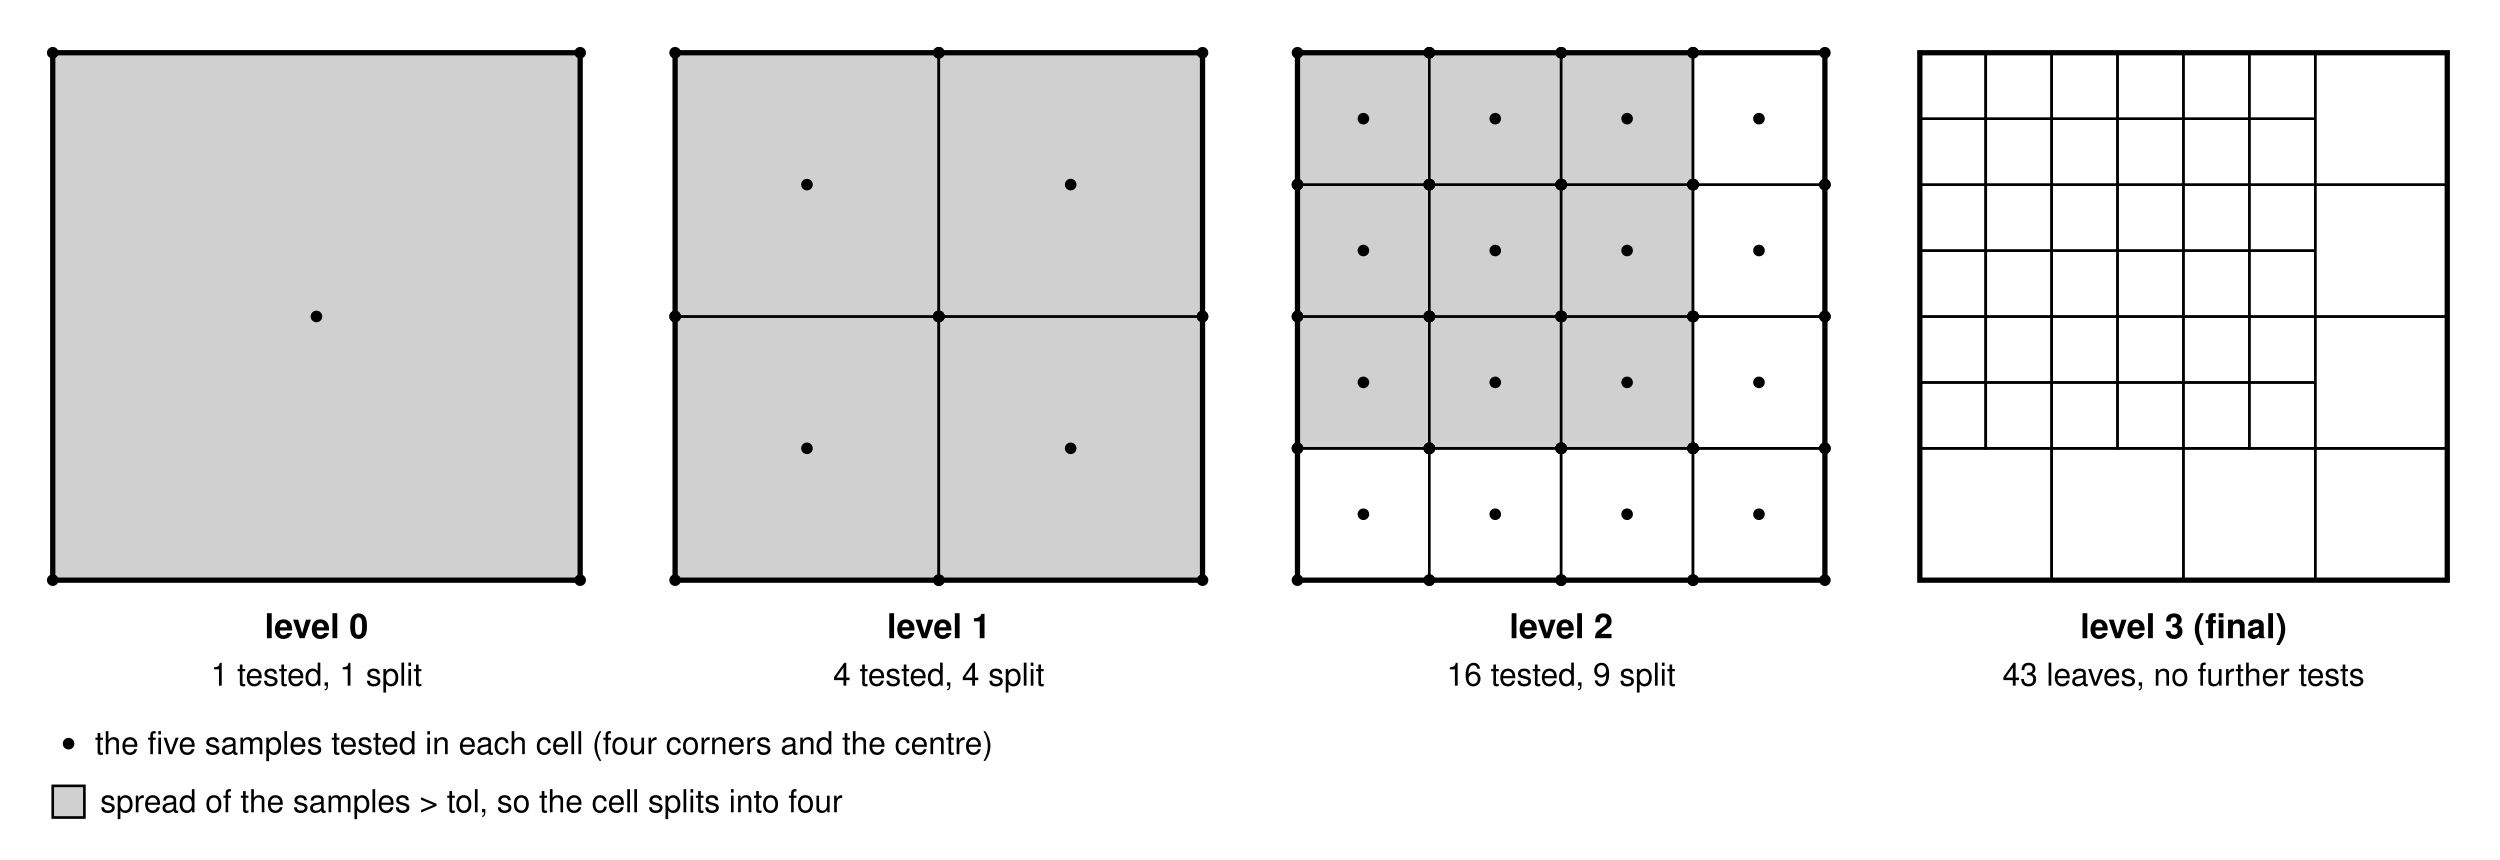
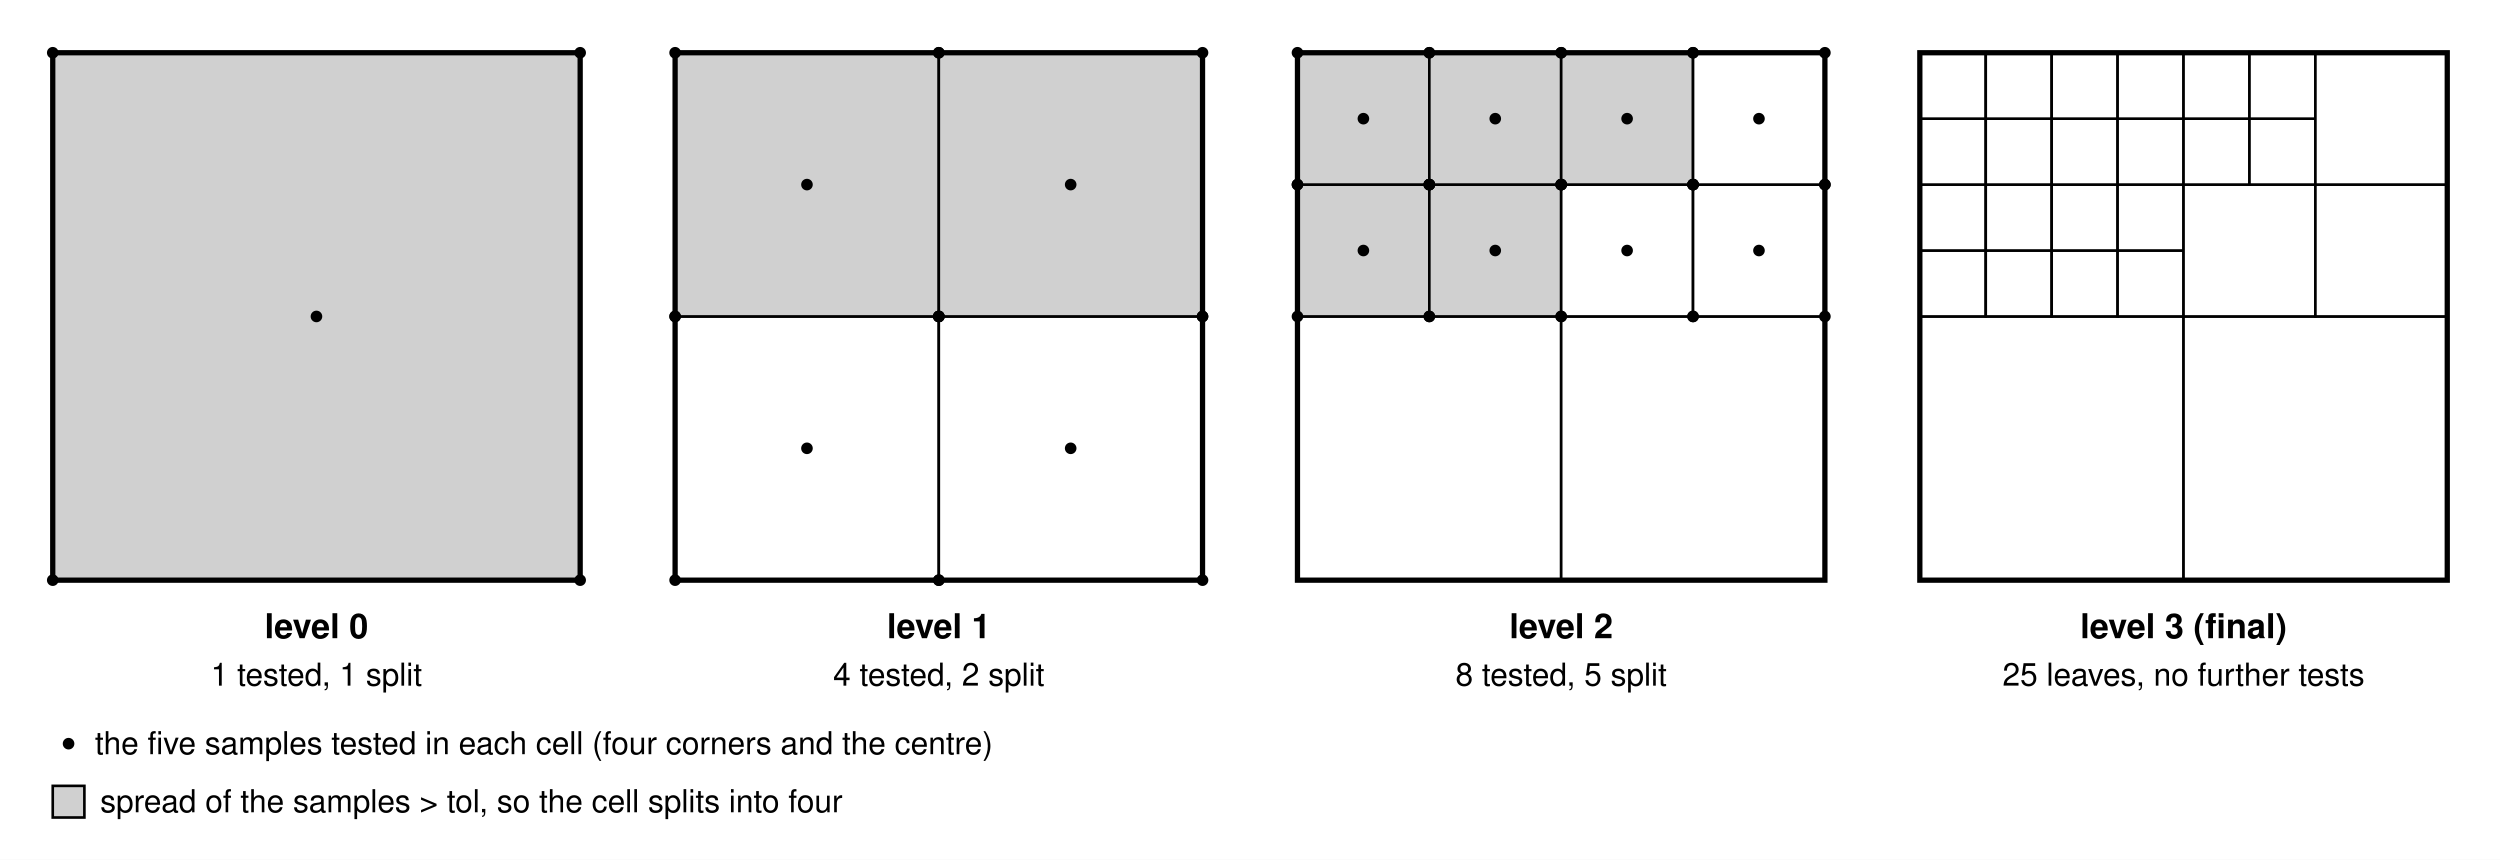
<svg xmlns="http://www.w3.org/2000/svg" width="948" height="326" viewBox="0 0 948 326" role="img" aria-label="Refinement of the single tree, level by level" font-family="Helvetica, Arial, sans-serif">
  <rect width="948" height="326" fill="#ffffff" />
  <rect x="20.00" y="20.00" width="200.00" height="200.00" fill="#d0d0d0" stroke="#000000" stroke-width="1.0" />
  <circle cx="20.00" cy="220.00" r="2.2" fill="#000000" stroke="#000000" stroke-width="0" />
  <circle cx="220.00" cy="220.00" r="2.2" fill="#000000" stroke="#000000" stroke-width="0" />
  <circle cx="20.00" cy="20.00" r="2.2" fill="#000000" stroke="#000000" stroke-width="0" />
  <circle cx="220.00" cy="20.00" r="2.2" fill="#000000" stroke="#000000" stroke-width="0" />
  <circle cx="120.00" cy="120.00" r="2.2" fill="#000000" stroke="#000000" stroke-width="0" />
  <rect x="20.00" y="20.00" width="200.00" height="200.00" fill="none" stroke="#000000" stroke-width="2" />
  <text x="120.00" y="242.00" font-size="13" text-anchor="middle" font-weight="bold" font-family="Helvetica, Arial, sans-serif" fill="#000000">level 0</text>
  <text x="120.00" y="260.00" font-size="12" text-anchor="middle" font-weight="normal" font-family="Helvetica, Arial, sans-serif" fill="#000000">1 tested, 1 split</text>
-   <rect x="256.00" y="120.00" width="100.00" height="100.00" fill="#d0d0d0" stroke="#000000" stroke-width="1.0" />
-   <rect x="356.00" y="120.00" width="100.00" height="100.00" fill="#d0d0d0" stroke="#000000" stroke-width="1.0" />
+   <rect x="256.00" y="120.00" width="100.00" height="100.00" fill="#ffffff" stroke="#000000" stroke-width="1.0" />
+   <rect x="356.00" y="120.00" width="100.00" height="100.00" fill="#ffffff" stroke="#000000" stroke-width="1.0" />
  <rect x="256.00" y="20.00" width="100.00" height="100.00" fill="#d0d0d0" stroke="#000000" stroke-width="1.0" />
  <rect x="356.00" y="20.00" width="100.00" height="100.00" fill="#d0d0d0" stroke="#000000" stroke-width="1.0" />
  <circle cx="256.00" cy="220.00" r="2.2" fill="#000000" stroke="#000000" stroke-width="0" />
  <circle cx="356.00" cy="220.00" r="2.2" fill="#000000" stroke="#000000" stroke-width="0" />
  <circle cx="256.00" cy="120.00" r="2.2" fill="#000000" stroke="#000000" stroke-width="0" />
  <circle cx="356.00" cy="120.00" r="2.2" fill="#000000" stroke="#000000" stroke-width="0" />
  <circle cx="306.00" cy="170.00" r="2.2" fill="#000000" stroke="#000000" stroke-width="0" />
  <circle cx="356.00" cy="220.00" r="2.2" fill="#000000" stroke="#000000" stroke-width="0" />
  <circle cx="456.00" cy="220.00" r="2.2" fill="#000000" stroke="#000000" stroke-width="0" />
  <circle cx="356.00" cy="120.00" r="2.2" fill="#000000" stroke="#000000" stroke-width="0" />
  <circle cx="456.00" cy="120.00" r="2.2" fill="#000000" stroke="#000000" stroke-width="0" />
  <circle cx="406.00" cy="170.00" r="2.2" fill="#000000" stroke="#000000" stroke-width="0" />
  <circle cx="256.00" cy="120.00" r="2.2" fill="#000000" stroke="#000000" stroke-width="0" />
  <circle cx="356.00" cy="120.00" r="2.2" fill="#000000" stroke="#000000" stroke-width="0" />
  <circle cx="256.00" cy="20.00" r="2.2" fill="#000000" stroke="#000000" stroke-width="0" />
  <circle cx="356.00" cy="20.00" r="2.2" fill="#000000" stroke="#000000" stroke-width="0" />
  <circle cx="306.00" cy="70.00" r="2.2" fill="#000000" stroke="#000000" stroke-width="0" />
  <circle cx="356.00" cy="120.00" r="2.2" fill="#000000" stroke="#000000" stroke-width="0" />
  <circle cx="456.00" cy="120.00" r="2.2" fill="#000000" stroke="#000000" stroke-width="0" />
  <circle cx="356.00" cy="20.00" r="2.2" fill="#000000" stroke="#000000" stroke-width="0" />
  <circle cx="456.00" cy="20.00" r="2.2" fill="#000000" stroke="#000000" stroke-width="0" />
  <circle cx="406.00" cy="70.00" r="2.2" fill="#000000" stroke="#000000" stroke-width="0" />
  <rect x="256.00" y="20.00" width="200.00" height="200.00" fill="none" stroke="#000000" stroke-width="2" />
  <text x="356.00" y="242.00" font-size="13" text-anchor="middle" font-weight="bold" font-family="Helvetica, Arial, sans-serif" fill="#000000">level 1</text>
-   <text x="356.00" y="260.00" font-size="12" text-anchor="middle" font-weight="normal" font-family="Helvetica, Arial, sans-serif" fill="#000000">4 tested, 4 split</text>
-   <rect x="492.00" y="170.00" width="50.00" height="50.00" fill="#ffffff" stroke="#000000" stroke-width="1.0" />
-   <rect x="542.00" y="170.00" width="50.00" height="50.00" fill="#ffffff" stroke="#000000" stroke-width="1.0" />
-   <rect x="492.00" y="120.00" width="50.00" height="50.00" fill="#d0d0d0" stroke="#000000" stroke-width="1.0" />
-   <rect x="542.00" y="120.00" width="50.00" height="50.00" fill="#d0d0d0" stroke="#000000" stroke-width="1.0" />
-   <rect x="592.00" y="170.00" width="50.00" height="50.00" fill="#ffffff" stroke="#000000" stroke-width="1.0" />
-   <rect x="642.00" y="170.00" width="50.00" height="50.00" fill="#ffffff" stroke="#000000" stroke-width="1.0" />
-   <rect x="592.00" y="120.00" width="50.00" height="50.00" fill="#d0d0d0" stroke="#000000" stroke-width="1.0" />
-   <rect x="642.00" y="120.00" width="50.00" height="50.00" fill="#ffffff" stroke="#000000" stroke-width="1.0" />
+   <text x="356.00" y="260.00" font-size="12" text-anchor="middle" font-weight="normal" font-family="Helvetica, Arial, sans-serif" fill="#000000">4 tested, 2 split</text>
+   <rect x="492.00" y="120.00" width="100.00" height="100.00" fill="#ffffff" stroke="#000000" stroke-width="1.0" />
+   <rect x="592.00" y="120.00" width="100.00" height="100.00" fill="#ffffff" stroke="#000000" stroke-width="1.0" />
  <rect x="492.00" y="70.00" width="50.00" height="50.00" fill="#d0d0d0" stroke="#000000" stroke-width="1.0" />
  <rect x="542.00" y="70.00" width="50.00" height="50.00" fill="#d0d0d0" stroke="#000000" stroke-width="1.0" />
  <rect x="492.00" y="20.00" width="50.00" height="50.00" fill="#d0d0d0" stroke="#000000" stroke-width="1.0" />
  <rect x="542.00" y="20.00" width="50.00" height="50.00" fill="#d0d0d0" stroke="#000000" stroke-width="1.0" />
-   <rect x="592.00" y="70.00" width="50.00" height="50.00" fill="#d0d0d0" stroke="#000000" stroke-width="1.0" />
+   <rect x="592.00" y="70.00" width="50.00" height="50.00" fill="#ffffff" stroke="#000000" stroke-width="1.0" />
  <rect x="642.00" y="70.00" width="50.00" height="50.00" fill="#ffffff" stroke="#000000" stroke-width="1.0" />
  <rect x="592.00" y="20.00" width="50.00" height="50.00" fill="#d0d0d0" stroke="#000000" stroke-width="1.0" />
  <rect x="642.00" y="20.00" width="50.00" height="50.00" fill="#ffffff" stroke="#000000" stroke-width="1.0" />
-   <circle cx="492.00" cy="220.00" r="2.2" fill="#000000" stroke="#000000" stroke-width="0" />
-   <circle cx="542.00" cy="220.00" r="2.2" fill="#000000" stroke="#000000" stroke-width="0" />
-   <circle cx="492.00" cy="170.00" r="2.2" fill="#000000" stroke="#000000" stroke-width="0" />
-   <circle cx="542.00" cy="170.00" r="2.2" fill="#000000" stroke="#000000" stroke-width="0" />
-   <circle cx="517.00" cy="195.00" r="2.2" fill="#000000" stroke="#000000" stroke-width="0" />
-   <circle cx="542.00" cy="220.00" r="2.2" fill="#000000" stroke="#000000" stroke-width="0" />
-   <circle cx="592.00" cy="220.00" r="2.2" fill="#000000" stroke="#000000" stroke-width="0" />
-   <circle cx="542.00" cy="170.00" r="2.2" fill="#000000" stroke="#000000" stroke-width="0" />
-   <circle cx="592.00" cy="170.00" r="2.2" fill="#000000" stroke="#000000" stroke-width="0" />
-   <circle cx="567.00" cy="195.00" r="2.2" fill="#000000" stroke="#000000" stroke-width="0" />
-   <circle cx="492.00" cy="170.00" r="2.2" fill="#000000" stroke="#000000" stroke-width="0" />
-   <circle cx="542.00" cy="170.00" r="2.2" fill="#000000" stroke="#000000" stroke-width="0" />
-   <circle cx="492.00" cy="120.00" r="2.2" fill="#000000" stroke="#000000" stroke-width="0" />
-   <circle cx="542.00" cy="120.00" r="2.2" fill="#000000" stroke="#000000" stroke-width="0" />
-   <circle cx="517.00" cy="145.00" r="2.2" fill="#000000" stroke="#000000" stroke-width="0" />
-   <circle cx="542.00" cy="170.00" r="2.2" fill="#000000" stroke="#000000" stroke-width="0" />
-   <circle cx="592.00" cy="170.00" r="2.2" fill="#000000" stroke="#000000" stroke-width="0" />
-   <circle cx="542.00" cy="120.00" r="2.2" fill="#000000" stroke="#000000" stroke-width="0" />
-   <circle cx="592.00" cy="120.00" r="2.2" fill="#000000" stroke="#000000" stroke-width="0" />
-   <circle cx="567.00" cy="145.00" r="2.2" fill="#000000" stroke="#000000" stroke-width="0" />
-   <circle cx="592.00" cy="220.00" r="2.2" fill="#000000" stroke="#000000" stroke-width="0" />
-   <circle cx="642.00" cy="220.00" r="2.2" fill="#000000" stroke="#000000" stroke-width="0" />
-   <circle cx="592.00" cy="170.00" r="2.2" fill="#000000" stroke="#000000" stroke-width="0" />
-   <circle cx="642.00" cy="170.00" r="2.2" fill="#000000" stroke="#000000" stroke-width="0" />
-   <circle cx="617.00" cy="195.00" r="2.2" fill="#000000" stroke="#000000" stroke-width="0" />
-   <circle cx="642.00" cy="220.00" r="2.2" fill="#000000" stroke="#000000" stroke-width="0" />
-   <circle cx="692.00" cy="220.00" r="2.2" fill="#000000" stroke="#000000" stroke-width="0" />
-   <circle cx="642.00" cy="170.00" r="2.2" fill="#000000" stroke="#000000" stroke-width="0" />
-   <circle cx="692.00" cy="170.00" r="2.2" fill="#000000" stroke="#000000" stroke-width="0" />
-   <circle cx="667.00" cy="195.00" r="2.2" fill="#000000" stroke="#000000" stroke-width="0" />
-   <circle cx="592.00" cy="170.00" r="2.2" fill="#000000" stroke="#000000" stroke-width="0" />
-   <circle cx="642.00" cy="170.00" r="2.2" fill="#000000" stroke="#000000" stroke-width="0" />
-   <circle cx="592.00" cy="120.00" r="2.2" fill="#000000" stroke="#000000" stroke-width="0" />
-   <circle cx="642.00" cy="120.00" r="2.2" fill="#000000" stroke="#000000" stroke-width="0" />
-   <circle cx="617.00" cy="145.00" r="2.2" fill="#000000" stroke="#000000" stroke-width="0" />
-   <circle cx="642.00" cy="170.00" r="2.2" fill="#000000" stroke="#000000" stroke-width="0" />
-   <circle cx="692.00" cy="170.00" r="2.2" fill="#000000" stroke="#000000" stroke-width="0" />
-   <circle cx="642.00" cy="120.00" r="2.2" fill="#000000" stroke="#000000" stroke-width="0" />
-   <circle cx="692.00" cy="120.00" r="2.2" fill="#000000" stroke="#000000" stroke-width="0" />
-   <circle cx="667.00" cy="145.00" r="2.2" fill="#000000" stroke="#000000" stroke-width="0" />
  <circle cx="492.00" cy="120.00" r="2.2" fill="#000000" stroke="#000000" stroke-width="0" />
  <circle cx="542.00" cy="120.00" r="2.2" fill="#000000" stroke="#000000" stroke-width="0" />
  <circle cx="492.00" cy="70.00" r="2.2" fill="#000000" stroke="#000000" stroke-width="0" />
  <circle cx="542.00" cy="70.00" r="2.2" fill="#000000" stroke="#000000" stroke-width="0" />
  <circle cx="517.00" cy="95.00" r="2.2" fill="#000000" stroke="#000000" stroke-width="0" />
  <circle cx="542.00" cy="120.00" r="2.2" fill="#000000" stroke="#000000" stroke-width="0" />
  <circle cx="592.00" cy="120.00" r="2.2" fill="#000000" stroke="#000000" stroke-width="0" />
  <circle cx="542.00" cy="70.00" r="2.2" fill="#000000" stroke="#000000" stroke-width="0" />
  <circle cx="592.00" cy="70.00" r="2.2" fill="#000000" stroke="#000000" stroke-width="0" />
  <circle cx="567.00" cy="95.00" r="2.2" fill="#000000" stroke="#000000" stroke-width="0" />
  <circle cx="492.00" cy="70.00" r="2.2" fill="#000000" stroke="#000000" stroke-width="0" />
  <circle cx="542.00" cy="70.00" r="2.2" fill="#000000" stroke="#000000" stroke-width="0" />
  <circle cx="492.00" cy="20.00" r="2.2" fill="#000000" stroke="#000000" stroke-width="0" />
  <circle cx="542.00" cy="20.00" r="2.2" fill="#000000" stroke="#000000" stroke-width="0" />
  <circle cx="517.00" cy="45.00" r="2.2" fill="#000000" stroke="#000000" stroke-width="0" />
  <circle cx="542.00" cy="70.00" r="2.2" fill="#000000" stroke="#000000" stroke-width="0" />
  <circle cx="592.00" cy="70.00" r="2.2" fill="#000000" stroke="#000000" stroke-width="0" />
  <circle cx="542.00" cy="20.00" r="2.2" fill="#000000" stroke="#000000" stroke-width="0" />
  <circle cx="592.00" cy="20.00" r="2.2" fill="#000000" stroke="#000000" stroke-width="0" />
  <circle cx="567.00" cy="45.00" r="2.2" fill="#000000" stroke="#000000" stroke-width="0" />
  <circle cx="592.00" cy="120.00" r="2.2" fill="#000000" stroke="#000000" stroke-width="0" />
  <circle cx="642.00" cy="120.00" r="2.2" fill="#000000" stroke="#000000" stroke-width="0" />
  <circle cx="592.00" cy="70.00" r="2.2" fill="#000000" stroke="#000000" stroke-width="0" />
  <circle cx="642.00" cy="70.00" r="2.2" fill="#000000" stroke="#000000" stroke-width="0" />
  <circle cx="617.00" cy="95.00" r="2.2" fill="#000000" stroke="#000000" stroke-width="0" />
  <circle cx="642.00" cy="120.00" r="2.2" fill="#000000" stroke="#000000" stroke-width="0" />
  <circle cx="692.00" cy="120.00" r="2.2" fill="#000000" stroke="#000000" stroke-width="0" />
  <circle cx="642.00" cy="70.00" r="2.2" fill="#000000" stroke="#000000" stroke-width="0" />
  <circle cx="692.00" cy="70.00" r="2.2" fill="#000000" stroke="#000000" stroke-width="0" />
  <circle cx="667.00" cy="95.00" r="2.2" fill="#000000" stroke="#000000" stroke-width="0" />
  <circle cx="592.00" cy="70.00" r="2.2" fill="#000000" stroke="#000000" stroke-width="0" />
  <circle cx="642.00" cy="70.00" r="2.2" fill="#000000" stroke="#000000" stroke-width="0" />
  <circle cx="592.00" cy="20.00" r="2.2" fill="#000000" stroke="#000000" stroke-width="0" />
  <circle cx="642.00" cy="20.00" r="2.2" fill="#000000" stroke="#000000" stroke-width="0" />
  <circle cx="617.00" cy="45.00" r="2.2" fill="#000000" stroke="#000000" stroke-width="0" />
  <circle cx="642.00" cy="70.00" r="2.2" fill="#000000" stroke="#000000" stroke-width="0" />
  <circle cx="692.00" cy="70.00" r="2.2" fill="#000000" stroke="#000000" stroke-width="0" />
  <circle cx="642.00" cy="20.00" r="2.2" fill="#000000" stroke="#000000" stroke-width="0" />
  <circle cx="692.00" cy="20.00" r="2.2" fill="#000000" stroke="#000000" stroke-width="0" />
  <circle cx="667.00" cy="45.00" r="2.2" fill="#000000" stroke="#000000" stroke-width="0" />
  <rect x="492.00" y="20.00" width="200.00" height="200.00" fill="none" stroke="#000000" stroke-width="2" />
  <text x="592.00" y="242.00" font-size="13" text-anchor="middle" font-weight="bold" font-family="Helvetica, Arial, sans-serif" fill="#000000">level 2</text>
-   <text x="592.00" y="260.00" font-size="12" text-anchor="middle" font-weight="normal" font-family="Helvetica, Arial, sans-serif" fill="#000000">16 tested, 9 split</text>
-   <rect x="728.00" y="170.00" width="50.00" height="50.00" fill="#ffffff" stroke="#000000" stroke-width="1.0" />
-   <rect x="778.00" y="170.00" width="50.00" height="50.00" fill="#ffffff" stroke="#000000" stroke-width="1.0" />
-   <rect x="728.00" y="145.00" width="25.00" height="25.00" fill="#ffffff" stroke="#000000" stroke-width="1.0" />
-   <rect x="753.00" y="145.00" width="25.00" height="25.00" fill="#ffffff" stroke="#000000" stroke-width="1.0" />
-   <rect x="728.00" y="120.00" width="25.00" height="25.00" fill="#ffffff" stroke="#000000" stroke-width="1.0" />
-   <rect x="753.00" y="120.00" width="25.00" height="25.00" fill="#ffffff" stroke="#000000" stroke-width="1.0" />
-   <rect x="778.00" y="145.00" width="25.00" height="25.00" fill="#ffffff" stroke="#000000" stroke-width="1.0" />
-   <rect x="803.00" y="145.00" width="25.00" height="25.00" fill="#ffffff" stroke="#000000" stroke-width="1.0" />
-   <rect x="778.00" y="120.00" width="25.00" height="25.00" fill="#ffffff" stroke="#000000" stroke-width="1.0" />
-   <rect x="803.00" y="120.00" width="25.00" height="25.00" fill="#ffffff" stroke="#000000" stroke-width="1.0" />
-   <rect x="828.00" y="170.00" width="50.00" height="50.00" fill="#ffffff" stroke="#000000" stroke-width="1.0" />
-   <rect x="878.00" y="170.00" width="50.00" height="50.00" fill="#ffffff" stroke="#000000" stroke-width="1.0" />
-   <rect x="828.00" y="145.00" width="25.00" height="25.00" fill="#ffffff" stroke="#000000" stroke-width="1.0" />
-   <rect x="853.00" y="145.00" width="25.00" height="25.00" fill="#ffffff" stroke="#000000" stroke-width="1.0" />
-   <rect x="828.00" y="120.00" width="25.00" height="25.00" fill="#ffffff" stroke="#000000" stroke-width="1.0" />
-   <rect x="853.00" y="120.00" width="25.00" height="25.00" fill="#ffffff" stroke="#000000" stroke-width="1.0" />
-   <rect x="878.00" y="120.00" width="50.00" height="50.00" fill="#ffffff" stroke="#000000" stroke-width="1.0" />
+   <text x="592.00" y="260.00" font-size="12" text-anchor="middle" font-weight="normal" font-family="Helvetica, Arial, sans-serif" fill="#000000">8 tested, 5 split</text>
+   <rect x="728.00" y="120.00" width="100.00" height="100.00" fill="#ffffff" stroke="#000000" stroke-width="1.0" />
+   <rect x="828.00" y="120.00" width="100.00" height="100.00" fill="#ffffff" stroke="#000000" stroke-width="1.0" />
  <rect x="728.00" y="95.00" width="25.00" height="25.00" fill="#ffffff" stroke="#000000" stroke-width="1.0" />
  <rect x="753.00" y="95.00" width="25.00" height="25.00" fill="#ffffff" stroke="#000000" stroke-width="1.0" />
  <rect x="728.00" y="70.00" width="25.00" height="25.00" fill="#ffffff" stroke="#000000" stroke-width="1.0" />
  <rect x="753.00" y="70.00" width="25.00" height="25.00" fill="#ffffff" stroke="#000000" stroke-width="1.0" />
  <rect x="778.00" y="95.00" width="25.00" height="25.00" fill="#ffffff" stroke="#000000" stroke-width="1.0" />
  <rect x="803.00" y="95.00" width="25.00" height="25.00" fill="#ffffff" stroke="#000000" stroke-width="1.0" />
  <rect x="778.00" y="70.00" width="25.00" height="25.00" fill="#ffffff" stroke="#000000" stroke-width="1.0" />
  <rect x="803.00" y="70.00" width="25.00" height="25.00" fill="#ffffff" stroke="#000000" stroke-width="1.0" />
  <rect x="728.00" y="45.00" width="25.00" height="25.00" fill="#ffffff" stroke="#000000" stroke-width="1.0" />
  <rect x="753.00" y="45.00" width="25.00" height="25.00" fill="#ffffff" stroke="#000000" stroke-width="1.0" />
  <rect x="728.00" y="20.00" width="25.00" height="25.00" fill="#ffffff" stroke="#000000" stroke-width="1.0" />
  <rect x="753.00" y="20.00" width="25.00" height="25.00" fill="#ffffff" stroke="#000000" stroke-width="1.0" />
  <rect x="778.00" y="45.00" width="25.00" height="25.00" fill="#ffffff" stroke="#000000" stroke-width="1.0" />
  <rect x="803.00" y="45.00" width="25.00" height="25.00" fill="#ffffff" stroke="#000000" stroke-width="1.0" />
  <rect x="778.00" y="20.00" width="25.00" height="25.00" fill="#ffffff" stroke="#000000" stroke-width="1.0" />
  <rect x="803.00" y="20.00" width="25.00" height="25.00" fill="#ffffff" stroke="#000000" stroke-width="1.0" />
-   <rect x="828.00" y="95.00" width="25.00" height="25.00" fill="#ffffff" stroke="#000000" stroke-width="1.0" />
-   <rect x="853.00" y="95.00" width="25.00" height="25.00" fill="#ffffff" stroke="#000000" stroke-width="1.0" />
-   <rect x="828.00" y="70.00" width="25.00" height="25.00" fill="#ffffff" stroke="#000000" stroke-width="1.0" />
-   <rect x="853.00" y="70.00" width="25.00" height="25.00" fill="#ffffff" stroke="#000000" stroke-width="1.0" />
+   <rect x="828.00" y="70.00" width="50.00" height="50.00" fill="#ffffff" stroke="#000000" stroke-width="1.0" />
  <rect x="878.00" y="70.00" width="50.00" height="50.00" fill="#ffffff" stroke="#000000" stroke-width="1.0" />
  <rect x="828.00" y="45.00" width="25.00" height="25.00" fill="#ffffff" stroke="#000000" stroke-width="1.0" />
  <rect x="853.00" y="45.00" width="25.00" height="25.00" fill="#ffffff" stroke="#000000" stroke-width="1.0" />
  <rect x="828.00" y="20.00" width="25.00" height="25.00" fill="#ffffff" stroke="#000000" stroke-width="1.0" />
  <rect x="853.00" y="20.00" width="25.00" height="25.00" fill="#ffffff" stroke="#000000" stroke-width="1.0" />
  <rect x="878.00" y="20.00" width="50.00" height="50.00" fill="#ffffff" stroke="#000000" stroke-width="1.0" />
  <rect x="728.00" y="20.00" width="200.00" height="200.00" fill="none" stroke="#000000" stroke-width="2" />
  <text x="828.00" y="242.00" font-size="13" text-anchor="middle" font-weight="bold" font-family="Helvetica, Arial, sans-serif" fill="#000000">level 3 (final)</text>
-   <text x="828.00" y="260.00" font-size="12" text-anchor="middle" font-weight="normal" font-family="Helvetica, Arial, sans-serif" fill="#000000">43 leaves, no further tests</text>
+   <text x="828.00" y="260.00" font-size="12" text-anchor="middle" font-weight="normal" font-family="Helvetica, Arial, sans-serif" fill="#000000">25 leaves, no further tests</text>
  <circle cx="26.00" cy="282.00" r="2.2" fill="#000000" stroke="#000000" stroke-width="0" />
  <text x="36.00" y="286.00" font-size="12" text-anchor="start" font-weight="normal" font-family="Helvetica, Arial, sans-serif" fill="#000000">the five samples tested in each cell (four corners and the centre)</text>
  <rect x="20.00" y="298.00" width="12.00" height="12.00" fill="#d0d0d0" stroke="#000000" stroke-width="1.0" />
  <text x="38.00" y="308.00" font-size="12" text-anchor="start" font-weight="normal" font-family="Helvetica, Arial, sans-serif" fill="#000000">spread of the samples &gt; tol, so the cell splits into four</text>
</svg>
